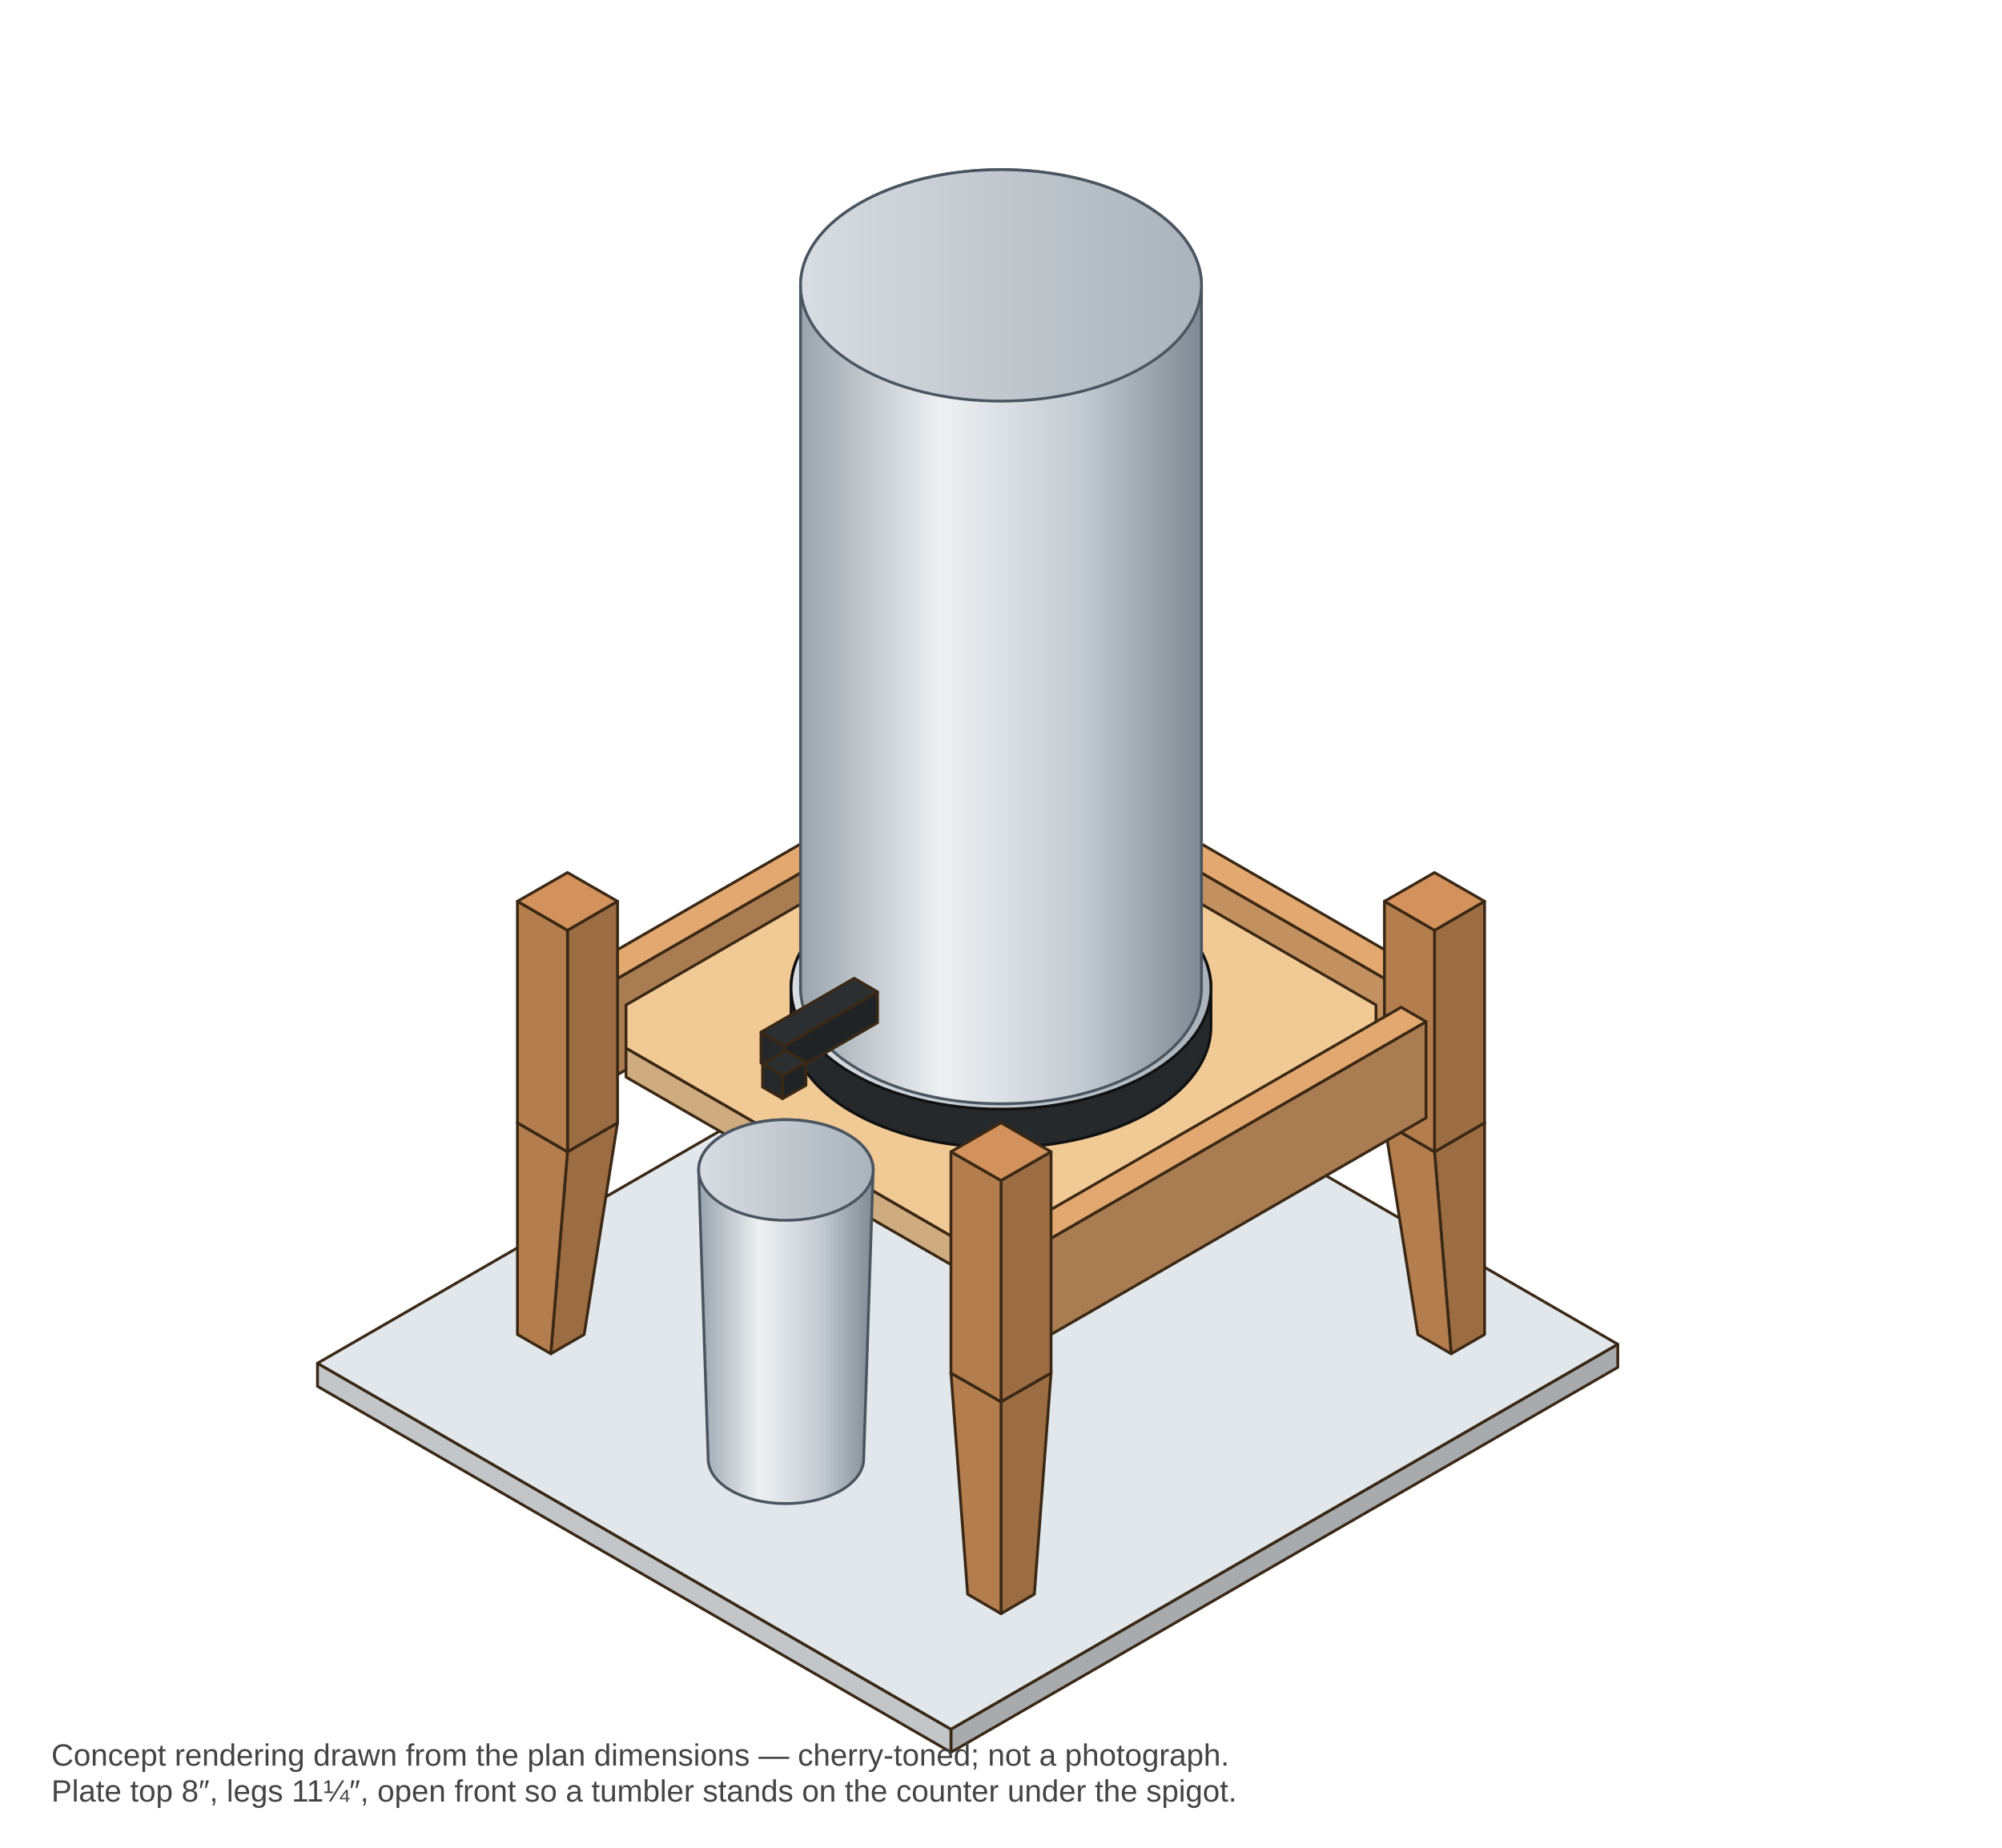
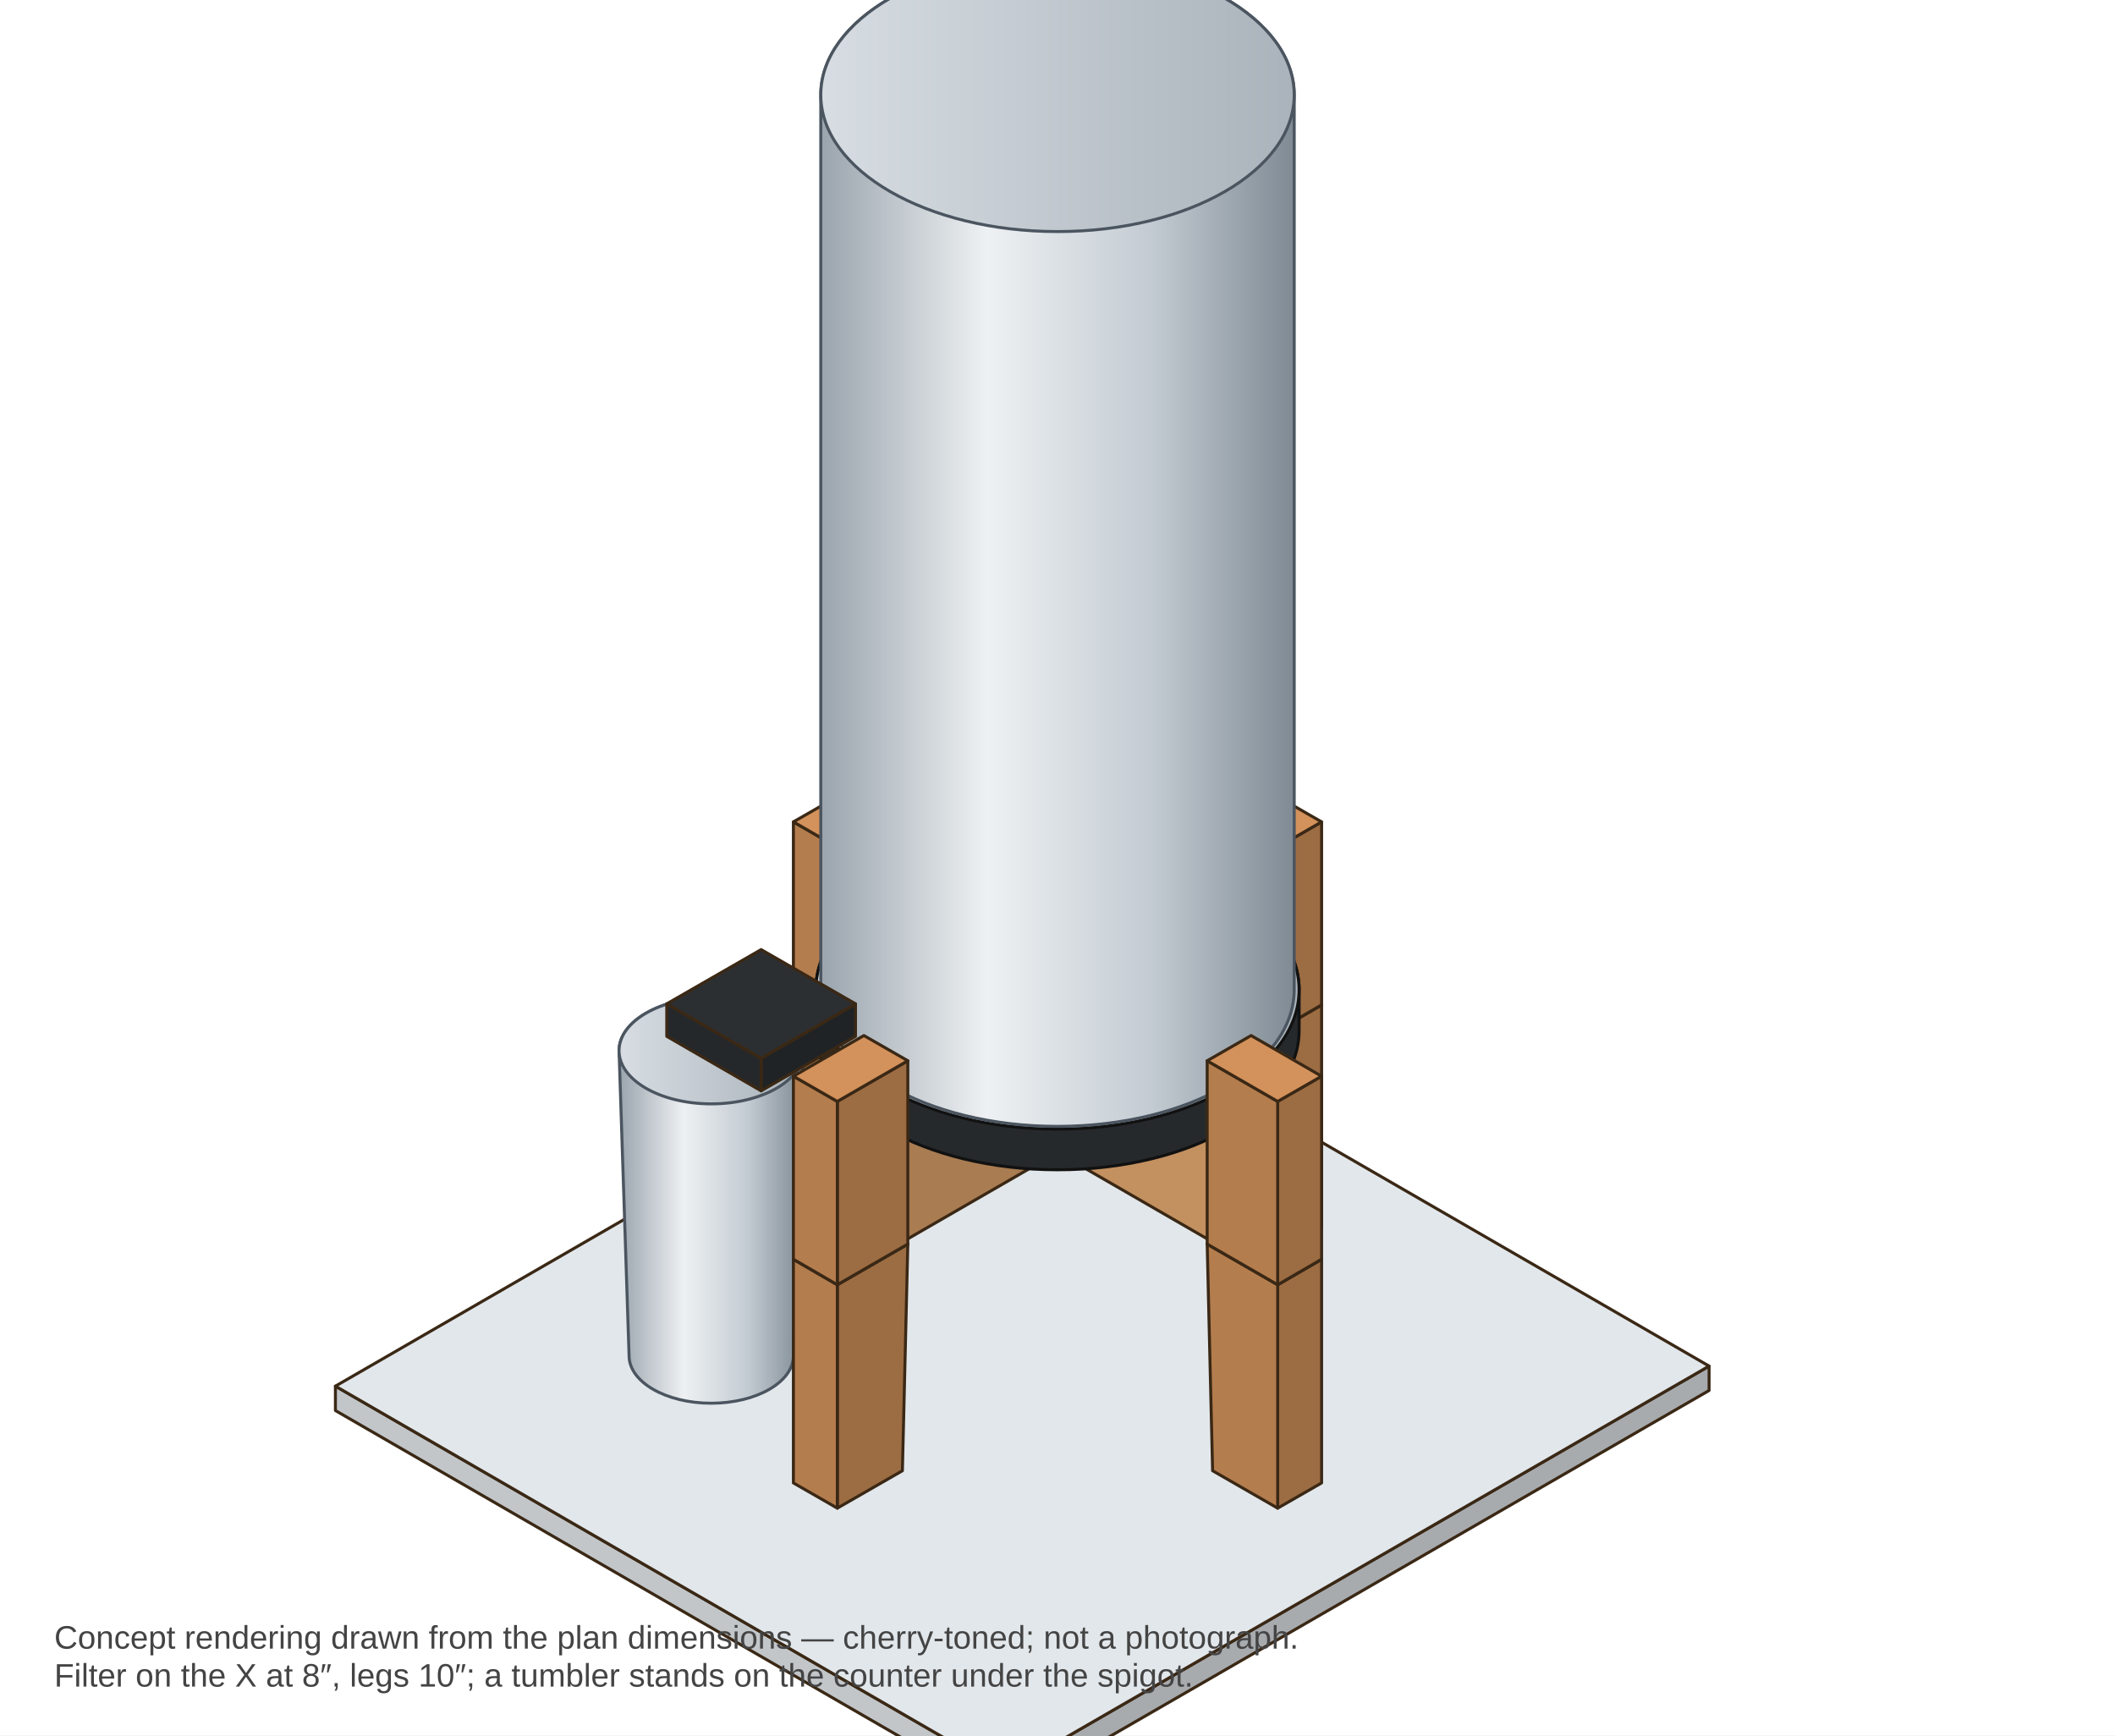
- <svg xmlns="http://www.w3.org/2000/svg" viewBox="0 0 780 720" width="780" height="720" role="img" aria-label="Countertop water-filter stand with a Big Berkey, three-quarter concept view">
+ <svg xmlns="http://www.w3.org/2000/svg" viewBox="0 0 780 640" width="780" height="640" role="img" aria-label="Countertop water-filter stand with a BOROUX 3-Gallon, three-quarter concept view">
  <defs>
    <linearGradient id="steel" x1="0" x2="1">
      <stop offset="0" stop-color="#9aa4ad" />
      <stop offset=".35" stop-color="#eef1f3" />
      <stop offset=".7" stop-color="#c3cbd2" />
      <stop offset="1" stop-color="#7f8a94" />
    </linearGradient>
    <linearGradient id="lid" x1="0" x2="1">
      <stop offset="0" stop-color="#d7dde2" />
      <stop offset="1" stop-color="#aab3bb" />
    </linearGradient>
  </defs>
-   <rect width="780" height="720" fill="#fff" />
-   <polygon points="630.3,532.8 370.5,682.8 370.5,673.8 630.3,523.8" fill="#a8abae" stroke="#3a2815" stroke-width="1.1" stroke-linejoin="round" />
-   <polygon points="370.5,682.8 123.7,540.2 123.7,531.2 370.5,673.8" fill="#c2c6c9" stroke="#3a2815" stroke-width="1.1" stroke-linejoin="round" />
-   <polygon points="383.5,381.2 630.3,523.8 370.5,673.8 123.7,531.2" fill="#e2e7eb" stroke="#3a2815" stroke-width="1.1" stroke-linejoin="round" />
-   <polygon points="403.0,418.8 390.0,426.2 390.0,351.2 409.5,340.0" fill="#9c6c43" stroke="#3a2815" stroke-width="1.1" stroke-linejoin="round" />
-   <polygon points="390.0,426.2 377.0,418.8 370.5,340.0 390.0,351.2" fill="#b47d4e" stroke="#3a2815" stroke-width="1.1" stroke-linejoin="round" />
-   <polygon points="390.0,328.8 409.5,340.0 390.0,351.2 370.5,340.0" fill="#d3915b" stroke="#3a2815" stroke-width="1.1" stroke-linejoin="round" />
-   <polygon points="409.5,340.0 390.0,351.2 390.0,265.0 409.5,253.8" fill="#9c6c43" stroke="#3a2815" stroke-width="1.1" stroke-linejoin="round" />
-   <polygon points="390.0,351.2 370.5,340.0 370.5,253.8 390.0,265.0" fill="#b47d4e" stroke="#3a2815" stroke-width="1.1" stroke-linejoin="round" />
-   <polygon points="390.0,242.5 409.5,253.8 390.0,265.0 370.5,253.8" fill="#d3915b" stroke="#3a2815" stroke-width="1.1" stroke-linejoin="round" />
-   <polygon points="555.6,416.9 545.9,422.5 545.9,385.0 555.6,379.4" fill="#a97c52" stroke="#3a2815" stroke-width="1.1" stroke-linejoin="round" />
-   <polygon points="545.9,422.5 396.5,336.2 396.5,298.8 545.9,385.0" fill="#c3905f" stroke="#3a2815" stroke-width="1.1" stroke-linejoin="round" />
-   <polygon points="406.2,293.1 555.6,379.4 545.9,385.0 396.5,298.8" fill="#e3a86f" stroke="#3a2815" stroke-width="1.1" stroke-linejoin="round" />
-   <polygon points="383.5,336.2 234.1,422.5 234.1,385.0 383.5,298.8" fill="#a97c52" stroke="#3a2815" stroke-width="1.1" stroke-linejoin="round" />
-   <polygon points="234.1,422.5 224.4,416.9 224.4,379.4 234.1,385.0" fill="#c3905f" stroke="#3a2815" stroke-width="1.1" stroke-linejoin="round" />
-   <polygon points="373.8,293.1 383.5,298.8 234.1,385.0 224.4,379.4" fill="#e3a86f" stroke="#3a2815" stroke-width="1.1" stroke-linejoin="round" />
-   <polygon points="536.1,419.7 404.6,495.6 404.6,484.4 536.1,408.4" fill="#b2956e" stroke="#3a2815" stroke-width="1.1" stroke-linejoin="round" />
-   <polygon points="404.6,495.6 375.4,495.6 375.4,484.4 404.6,484.4" fill="#ceac7f" stroke="#3a2815" stroke-width="1.1" stroke-linejoin="round" />
-   <polygon points="375.4,495.6 243.9,419.7 243.9,408.4 375.4,484.4" fill="#ceac7f" stroke="#3a2815" stroke-width="1.1" stroke-linejoin="round" />
-   <polygon points="404.6,315.6 536.1,391.6 536.1,408.4 404.6,484.4 375.4,484.4 243.9,408.4 243.9,391.6 375.4,315.6" fill="#f0c995" stroke="#3a2815" stroke-width="1.1" stroke-linejoin="round" />
-   <path d="M308.2,400.0 L308.2,385.0 A81.8,47.2 0 0 1 471.8,385.0 L471.8,400.0 A81.8,47.2 0 0 1 308.2,400.0 Z" fill="#26292c" stroke="#111" stroke-width="1.1" />
-   <ellipse cx="390.0" cy="385.0" rx="81.8" ry="47.2" fill="url(#lid)" stroke="#111" stroke-width="1.1" />
-   <path d="M311.9,385.0 L311.9,111.2 A78.1,45.1 0 0 1 468.1,111.2 L468.1,385.0 A78.1,45.1 0 0 1 311.9,385.0 Z" fill="url(#steel)" stroke="#4b5560" stroke-width="1.1" />
-   <ellipse cx="390.0" cy="111.2" rx="78.1" ry="45.1" fill="url(#lid)" stroke="#4b5560" stroke-width="1.1" />
-   <polygon points="227.6,520.0 214.6,527.5 221.1,448.8 240.6,437.5" fill="#9c6c43" stroke="#3a2815" stroke-width="1.1" stroke-linejoin="round" />
-   <polygon points="214.6,527.5 201.6,520.0 201.6,437.5 221.1,448.8" fill="#b47d4e" stroke="#3a2815" stroke-width="1.1" stroke-linejoin="round" />
-   <polygon points="221.1,426.2 240.6,437.5 221.1,448.8 201.6,437.5" fill="#d3915b" stroke="#3a2815" stroke-width="1.1" stroke-linejoin="round" />
-   <polygon points="578.4,520.0 565.4,527.5 558.9,448.8 578.4,437.5" fill="#9c6c43" stroke="#3a2815" stroke-width="1.1" stroke-linejoin="round" />
-   <polygon points="565.4,527.5 552.4,520.0 539.4,437.5 558.9,448.8" fill="#b47d4e" stroke="#3a2815" stroke-width="1.1" stroke-linejoin="round" />
-   <polygon points="558.9,426.2 578.4,437.5 558.9,448.8 539.4,437.5" fill="#d3915b" stroke="#3a2815" stroke-width="1.1" stroke-linejoin="round" />
-   <polygon points="240.6,437.5 221.1,448.8 221.1,362.5 240.6,351.2" fill="#9c6c43" stroke="#3a2815" stroke-width="1.1" stroke-linejoin="round" />
-   <polygon points="221.1,448.8 201.6,437.5 201.6,351.2 221.1,362.5" fill="#b47d4e" stroke="#3a2815" stroke-width="1.1" stroke-linejoin="round" />
-   <polygon points="221.1,340.0 240.6,351.2 221.1,362.5 201.6,351.2" fill="#d3915b" stroke="#3a2815" stroke-width="1.1" stroke-linejoin="round" />
-   <polygon points="578.4,437.5 558.9,448.8 558.9,362.5 578.4,351.2" fill="#9c6c43" stroke="#3a2815" stroke-width="1.1" stroke-linejoin="round" />
-   <polygon points="558.9,448.8 539.4,437.5 539.4,351.2 558.9,362.5" fill="#b47d4e" stroke="#3a2815" stroke-width="1.1" stroke-linejoin="round" />
-   <polygon points="558.9,340.0 578.4,351.2 558.9,362.5 539.4,351.2" fill="#d3915b" stroke="#3a2815" stroke-width="1.1" stroke-linejoin="round" />
-   <path d="M275.9,568.4 L272.2,455.9 A34.0,19.6 0 0 1 340.2,455.9 L336.5,568.4 A30.3,17.5 0 0 1 275.9,568.4 Z" fill="url(#steel)" stroke="#4b5560" stroke-width="1.1" />
-   <ellipse cx="306.2" cy="455.9" rx="34.0" ry="19.6" fill="url(#lid)" stroke="#4b5560" stroke-width="1.1" />
-   <polygon points="555.6,435.6 406.2,521.9 406.2,484.4 555.6,398.1" fill="#a97c52" stroke="#3a2815" stroke-width="1.1" stroke-linejoin="round" />
-   <polygon points="406.2,521.9 396.5,516.2 396.5,478.8 406.2,484.4" fill="#c3905f" stroke="#3a2815" stroke-width="1.1" stroke-linejoin="round" />
-   <polygon points="545.9,392.5 555.6,398.1 406.2,484.4 396.5,478.8" fill="#e3a86f" stroke="#3a2815" stroke-width="1.1" stroke-linejoin="round" />
-   <polygon points="403.0,621.2 390.0,628.8 390.0,546.2 409.5,535.0" fill="#9c6c43" stroke="#3a2815" stroke-width="1.1" stroke-linejoin="round" />
-   <polygon points="390.0,628.8 377.0,621.2 370.5,535.0 390.0,546.2" fill="#b47d4e" stroke="#3a2815" stroke-width="1.1" stroke-linejoin="round" />
-   <polygon points="390.0,523.8 409.5,535.0 390.0,546.2 370.5,535.0" fill="#d3915b" stroke="#3a2815" stroke-width="1.1" stroke-linejoin="round" />
-   <polygon points="409.5,535.0 390.0,546.2 390.0,460.0 409.5,448.8" fill="#9c6c43" stroke="#3a2815" stroke-width="1.1" stroke-linejoin="round" />
-   <polygon points="390.0,546.2 370.5,535.0 370.5,448.8 390.0,460.0" fill="#b47d4e" stroke="#3a2815" stroke-width="1.1" stroke-linejoin="round" />
-   <polygon points="390.0,437.5 409.5,448.8 390.0,460.0 370.5,448.8" fill="#d3915b" stroke="#3a2815" stroke-width="1.1" stroke-linejoin="round" />
-   <polygon points="341.9,398.5 305.6,419.5 305.6,407.5 341.9,386.5" fill="#202325" stroke="#3a2815" stroke-width="1.1" stroke-linejoin="round" />
-   <polygon points="305.6,419.5 296.5,414.2 296.5,402.2 305.6,407.5" fill="#25282b" stroke="#3a2815" stroke-width="1.1" stroke-linejoin="round" />
-   <polygon points="332.8,381.2 341.9,386.5 305.6,407.5 296.5,402.2" fill="#2c2f32" stroke="#3a2815" stroke-width="1.1" stroke-linejoin="round" />
-   <polygon points="314.0,422.9 304.9,428.1 304.9,419.1 314.0,413.9" fill="#202325" stroke="#3a2815" stroke-width="1.1" stroke-linejoin="round" />
-   <polygon points="304.9,428.1 297.1,423.6 297.1,414.6 304.9,419.1" fill="#25282b" stroke="#3a2815" stroke-width="1.1" stroke-linejoin="round" />
-   <polygon points="306.2,409.4 314.0,413.9 304.9,419.1 297.1,414.6" fill="#2c2f32" stroke="#3a2815" stroke-width="1.1" stroke-linejoin="round" />
-   <text x="20" y="688" font-family="Helvetica Neue,Arial,sans-serif" font-size="12" fill="#444">Concept rendering drawn from the plan dimensions — cherry-toned; not a photograph.</text>
-   <text x="20" y="702" font-family="Helvetica Neue,Arial,sans-serif" font-size="12" fill="#444">Plate top 8″, legs 11¼″, open front so a tumbler stands on the counter under the spigot.</text>
+   <rect width="780" height="640" fill="#fff" />
+   <polygon points="630.3,512.8 370.5,662.8 370.5,653.8 630.3,503.8" fill="#a8abae" stroke="#3a2815" stroke-width="1.1" stroke-linejoin="round" />
+   <polygon points="370.5,662.8 123.7,520.2 123.7,511.2 370.5,653.8" fill="#c2c6c9" stroke="#3a2815" stroke-width="1.1" stroke-linejoin="round" />
+   <polygon points="383.5,361.2 630.3,503.8 370.5,653.8 123.7,511.2" fill="#e2e7eb" stroke="#3a2815" stroke-width="1.1" stroke-linejoin="round" />
+   <polygon points="332.8,457.6 316.6,467.0 318.6,385.6 334.8,376.2" fill="#9c6c43" stroke="#3a2815" stroke-width="1.1" stroke-linejoin="round" />
+   <polygon points="316.6,467.0 292.6,453.1 292.6,370.6 318.6,385.6" fill="#b47d4e" stroke="#3a2815" stroke-width="1.1" stroke-linejoin="round" />
+   <polygon points="308.8,361.2 334.8,376.2 318.6,385.6 292.6,370.6" fill="#d3915b" stroke="#3a2815" stroke-width="1.1" stroke-linejoin="round" />
+   <polygon points="487.4,453.1 463.4,467.0 461.4,385.6 487.4,370.6" fill="#9c6c43" stroke="#3a2815" stroke-width="1.1" stroke-linejoin="round" />
+   <polygon points="463.4,467.0 447.2,457.6 445.2,376.2 461.4,385.6" fill="#b47d4e" stroke="#3a2815" stroke-width="1.1" stroke-linejoin="round" />
+   <polygon points="471.2,361.2 487.4,370.6 461.4,385.6 445.2,376.2" fill="#d3915b" stroke="#3a2815" stroke-width="1.1" stroke-linejoin="round" />
+   <polygon points="334.8,376.2 318.6,385.6 318.6,318.1 334.8,308.8" fill="#9c6c43" stroke="#3a2815" stroke-width="1.1" stroke-linejoin="round" />
+   <polygon points="318.6,385.6 292.6,370.6 292.6,303.1 318.6,318.1" fill="#b47d4e" stroke="#3a2815" stroke-width="1.1" stroke-linejoin="round" />
+   <polygon points="308.8,293.8 334.8,308.8 318.6,318.1 292.6,303.1" fill="#d3915b" stroke="#3a2815" stroke-width="1.1" stroke-linejoin="round" />
+   <polygon points="487.4,370.6 461.4,385.6 461.4,318.1 487.4,303.1" fill="#9c6c43" stroke="#3a2815" stroke-width="1.1" stroke-linejoin="round" />
+   <polygon points="461.4,385.6 445.2,376.2 445.2,308.8 461.4,318.1" fill="#b47d4e" stroke="#3a2815" stroke-width="1.1" stroke-linejoin="round" />
+   <polygon points="471.2,293.8 487.4,303.1 461.4,318.1 445.2,308.8" fill="#d3915b" stroke="#3a2815" stroke-width="1.1" stroke-linejoin="round" />
+   <polygon points="459.8,450.3 446.8,457.8 446.8,420.3 459.8,412.8" fill="#a97c52" stroke="#3a2815" stroke-width="1.1" stroke-linejoin="round" />
+   <polygon points="446.8,457.8 320.2,384.7 320.2,347.2 446.8,420.3" fill="#c3905f" stroke="#3a2815" stroke-width="1.1" stroke-linejoin="round" />
+   <polygon points="333.2,339.7 459.8,412.8 446.8,420.3 320.2,347.2" fill="#e3a86f" stroke="#3a2815" stroke-width="1.1" stroke-linejoin="round" />
+   <polygon points="459.8,384.7 333.2,457.8 333.2,420.3 459.8,347.2" fill="#a97c52" stroke="#3a2815" stroke-width="1.1" stroke-linejoin="round" />
+   <polygon points="333.2,457.8 320.2,450.3 320.2,412.8 333.2,420.3" fill="#c3905f" stroke="#3a2815" stroke-width="1.1" stroke-linejoin="round" />
+   <polygon points="446.8,339.7 459.8,347.2 333.2,420.3 320.2,412.8" fill="#e3a86f" stroke="#3a2815" stroke-width="1.1" stroke-linejoin="round" />
+   <path d="M300.9,380.0 L300.9,365.0 A89.1,51.4 0 0 1 479.1,365.0 L479.1,380.0 A89.1,51.4 0 0 1 300.9,380.0 Z" fill="#26292c" stroke="#111" stroke-width="1.1" />
+   <ellipse cx="390.0" cy="365.0" rx="89.1" ry="51.4" fill="url(#lid)" stroke="#111" stroke-width="1.1" />
+   <path d="M232.0,500.0 L228.3,387.5 A34.0,19.6 0 0 1 296.3,387.5 L292.6,500.0 A30.3,17.5 0 0 1 232.0,500.0 Z" fill="url(#steel)" stroke="#4b5560" stroke-width="1.1" />
+   <ellipse cx="262.3" cy="387.5" rx="34.0" ry="19.6" fill="url(#lid)" stroke="#4b5560" stroke-width="1.1" />
+   <path d="M302.7,365.0 L302.7,35.0 A87.3,50.4 0 0 1 477.3,35.0 L477.3,365.0 A87.3,50.4 0 0 1 302.7,365.0 Z" fill="url(#steel)" stroke="#4b5560" stroke-width="1.1" />
+   <ellipse cx="390.0" cy="35.0" rx="87.3" ry="50.4" fill="url(#lid)" stroke="#4b5560" stroke-width="1.1" />
+   <polygon points="315.5,382.2 280.7,402.3 280.7,390.3 315.5,370.2" fill="#202325" stroke="#3a2815" stroke-width="1.1" stroke-linejoin="round" />
+   <polygon points="280.7,402.3 245.9,382.2 245.9,370.2 280.7,390.3" fill="#25282b" stroke="#3a2815" stroke-width="1.1" stroke-linejoin="round" />
+   <polygon points="280.7,350.2 315.5,370.2 280.7,390.3 245.9,370.2" fill="#2c2f32" stroke="#3a2815" stroke-width="1.1" stroke-linejoin="round" />
+   <polygon points="487.4,546.9 471.2,556.2 471.2,473.8 487.4,464.4" fill="#9c6c43" stroke="#3a2815" stroke-width="1.1" stroke-linejoin="round" />
+   <polygon points="471.2,556.2 447.2,542.4 445.2,458.8 471.2,473.8" fill="#b47d4e" stroke="#3a2815" stroke-width="1.1" stroke-linejoin="round" />
+   <polygon points="461.4,449.4 487.4,464.4 471.2,473.8 445.2,458.8" fill="#d3915b" stroke="#3a2815" stroke-width="1.1" stroke-linejoin="round" />
+   <polygon points="332.8,542.4 308.8,556.2 308.8,473.8 334.8,458.8" fill="#9c6c43" stroke="#3a2815" stroke-width="1.1" stroke-linejoin="round" />
+   <polygon points="308.8,556.2 292.6,546.9 292.6,464.4 308.8,473.8" fill="#b47d4e" stroke="#3a2815" stroke-width="1.1" stroke-linejoin="round" />
+   <polygon points="318.6,449.4 334.8,458.8 308.8,473.8 292.6,464.4" fill="#d3915b" stroke="#3a2815" stroke-width="1.1" stroke-linejoin="round" />
+   <polygon points="487.4,464.4 471.2,473.8 471.2,406.2 487.4,396.9" fill="#9c6c43" stroke="#3a2815" stroke-width="1.1" stroke-linejoin="round" />
+   <polygon points="471.2,473.8 445.2,458.8 445.2,391.2 471.2,406.2" fill="#b47d4e" stroke="#3a2815" stroke-width="1.1" stroke-linejoin="round" />
+   <polygon points="461.4,381.9 487.4,396.9 471.2,406.2 445.2,391.2" fill="#d3915b" stroke="#3a2815" stroke-width="1.1" stroke-linejoin="round" />
+   <polygon points="334.8,458.8 308.8,473.8 308.8,406.2 334.8,391.2" fill="#9c6c43" stroke="#3a2815" stroke-width="1.1" stroke-linejoin="round" />
+   <polygon points="308.8,473.8 292.6,464.4 292.6,396.9 308.8,406.2" fill="#b47d4e" stroke="#3a2815" stroke-width="1.1" stroke-linejoin="round" />
+   <polygon points="318.6,381.9 334.8,391.2 308.8,406.2 292.6,396.9" fill="#d3915b" stroke="#3a2815" stroke-width="1.1" stroke-linejoin="round" />
+   <text x="20" y="608" font-family="Helvetica Neue,Arial,sans-serif" font-size="12" fill="#444">Concept rendering drawn from the plan dimensions — cherry-toned; not a photograph.</text>
+   <text x="20" y="622" font-family="Helvetica Neue,Arial,sans-serif" font-size="12" fill="#444">Filter on the X at 8″, legs 10″; a tumbler stands on the counter under the spigot.</text>
</svg>
